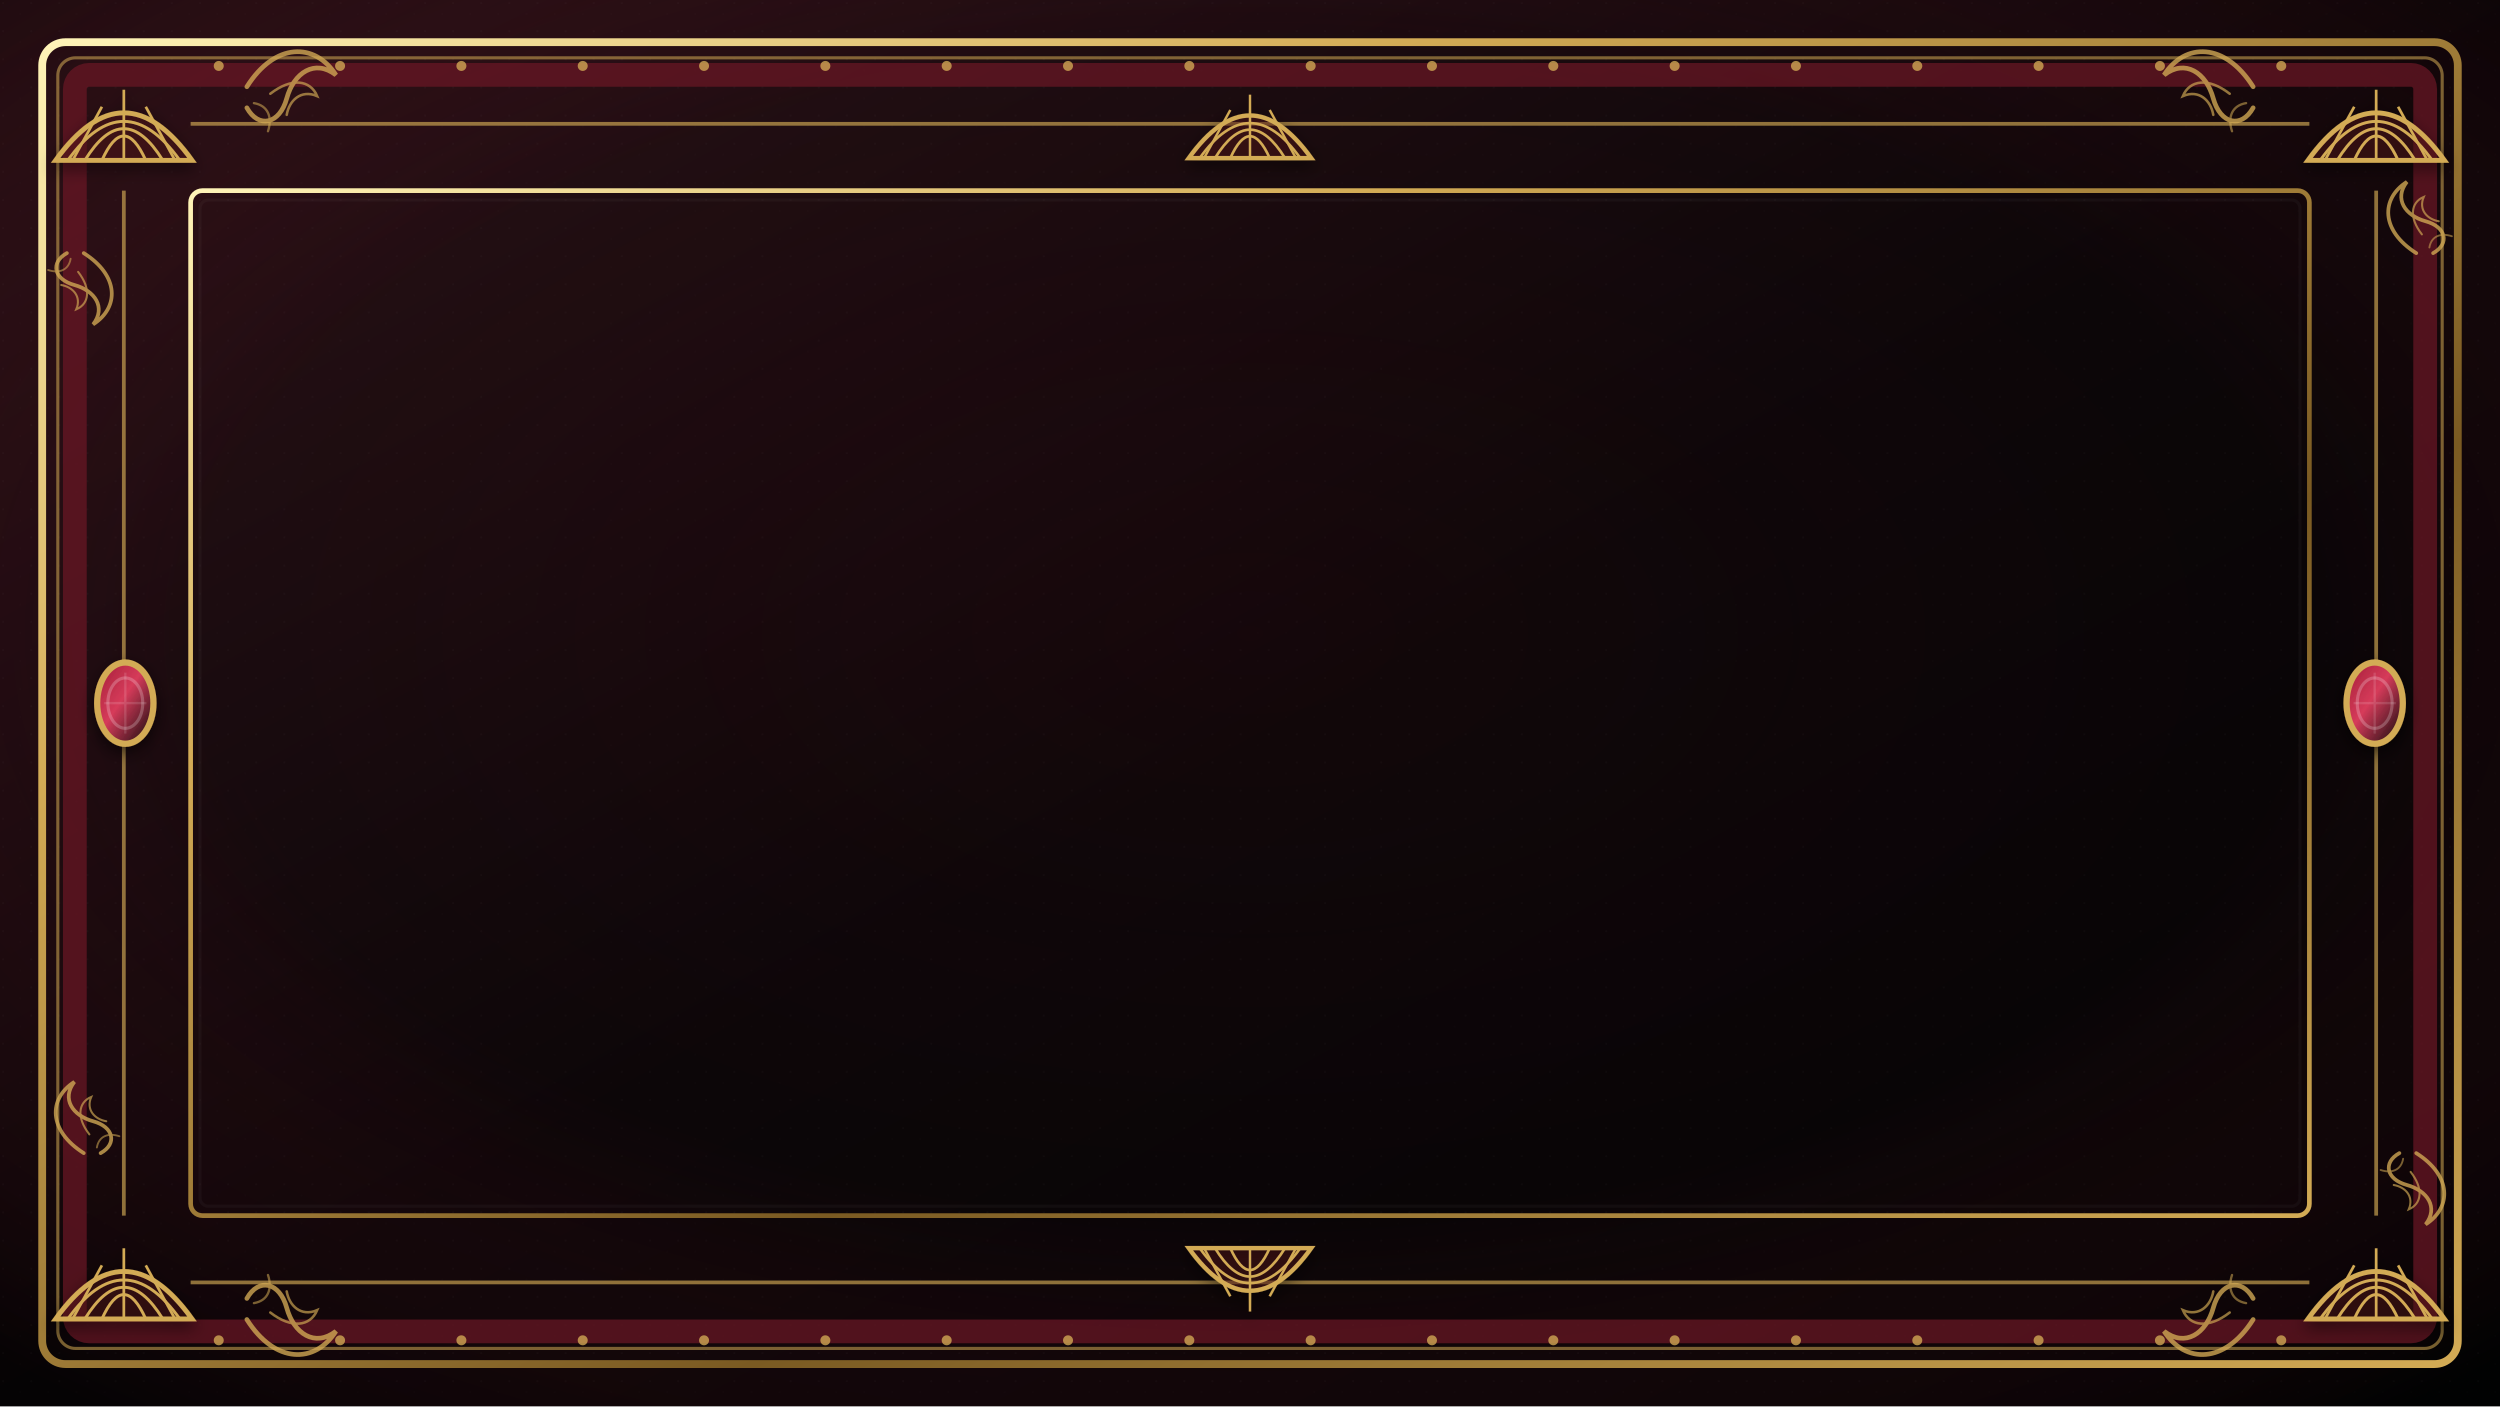
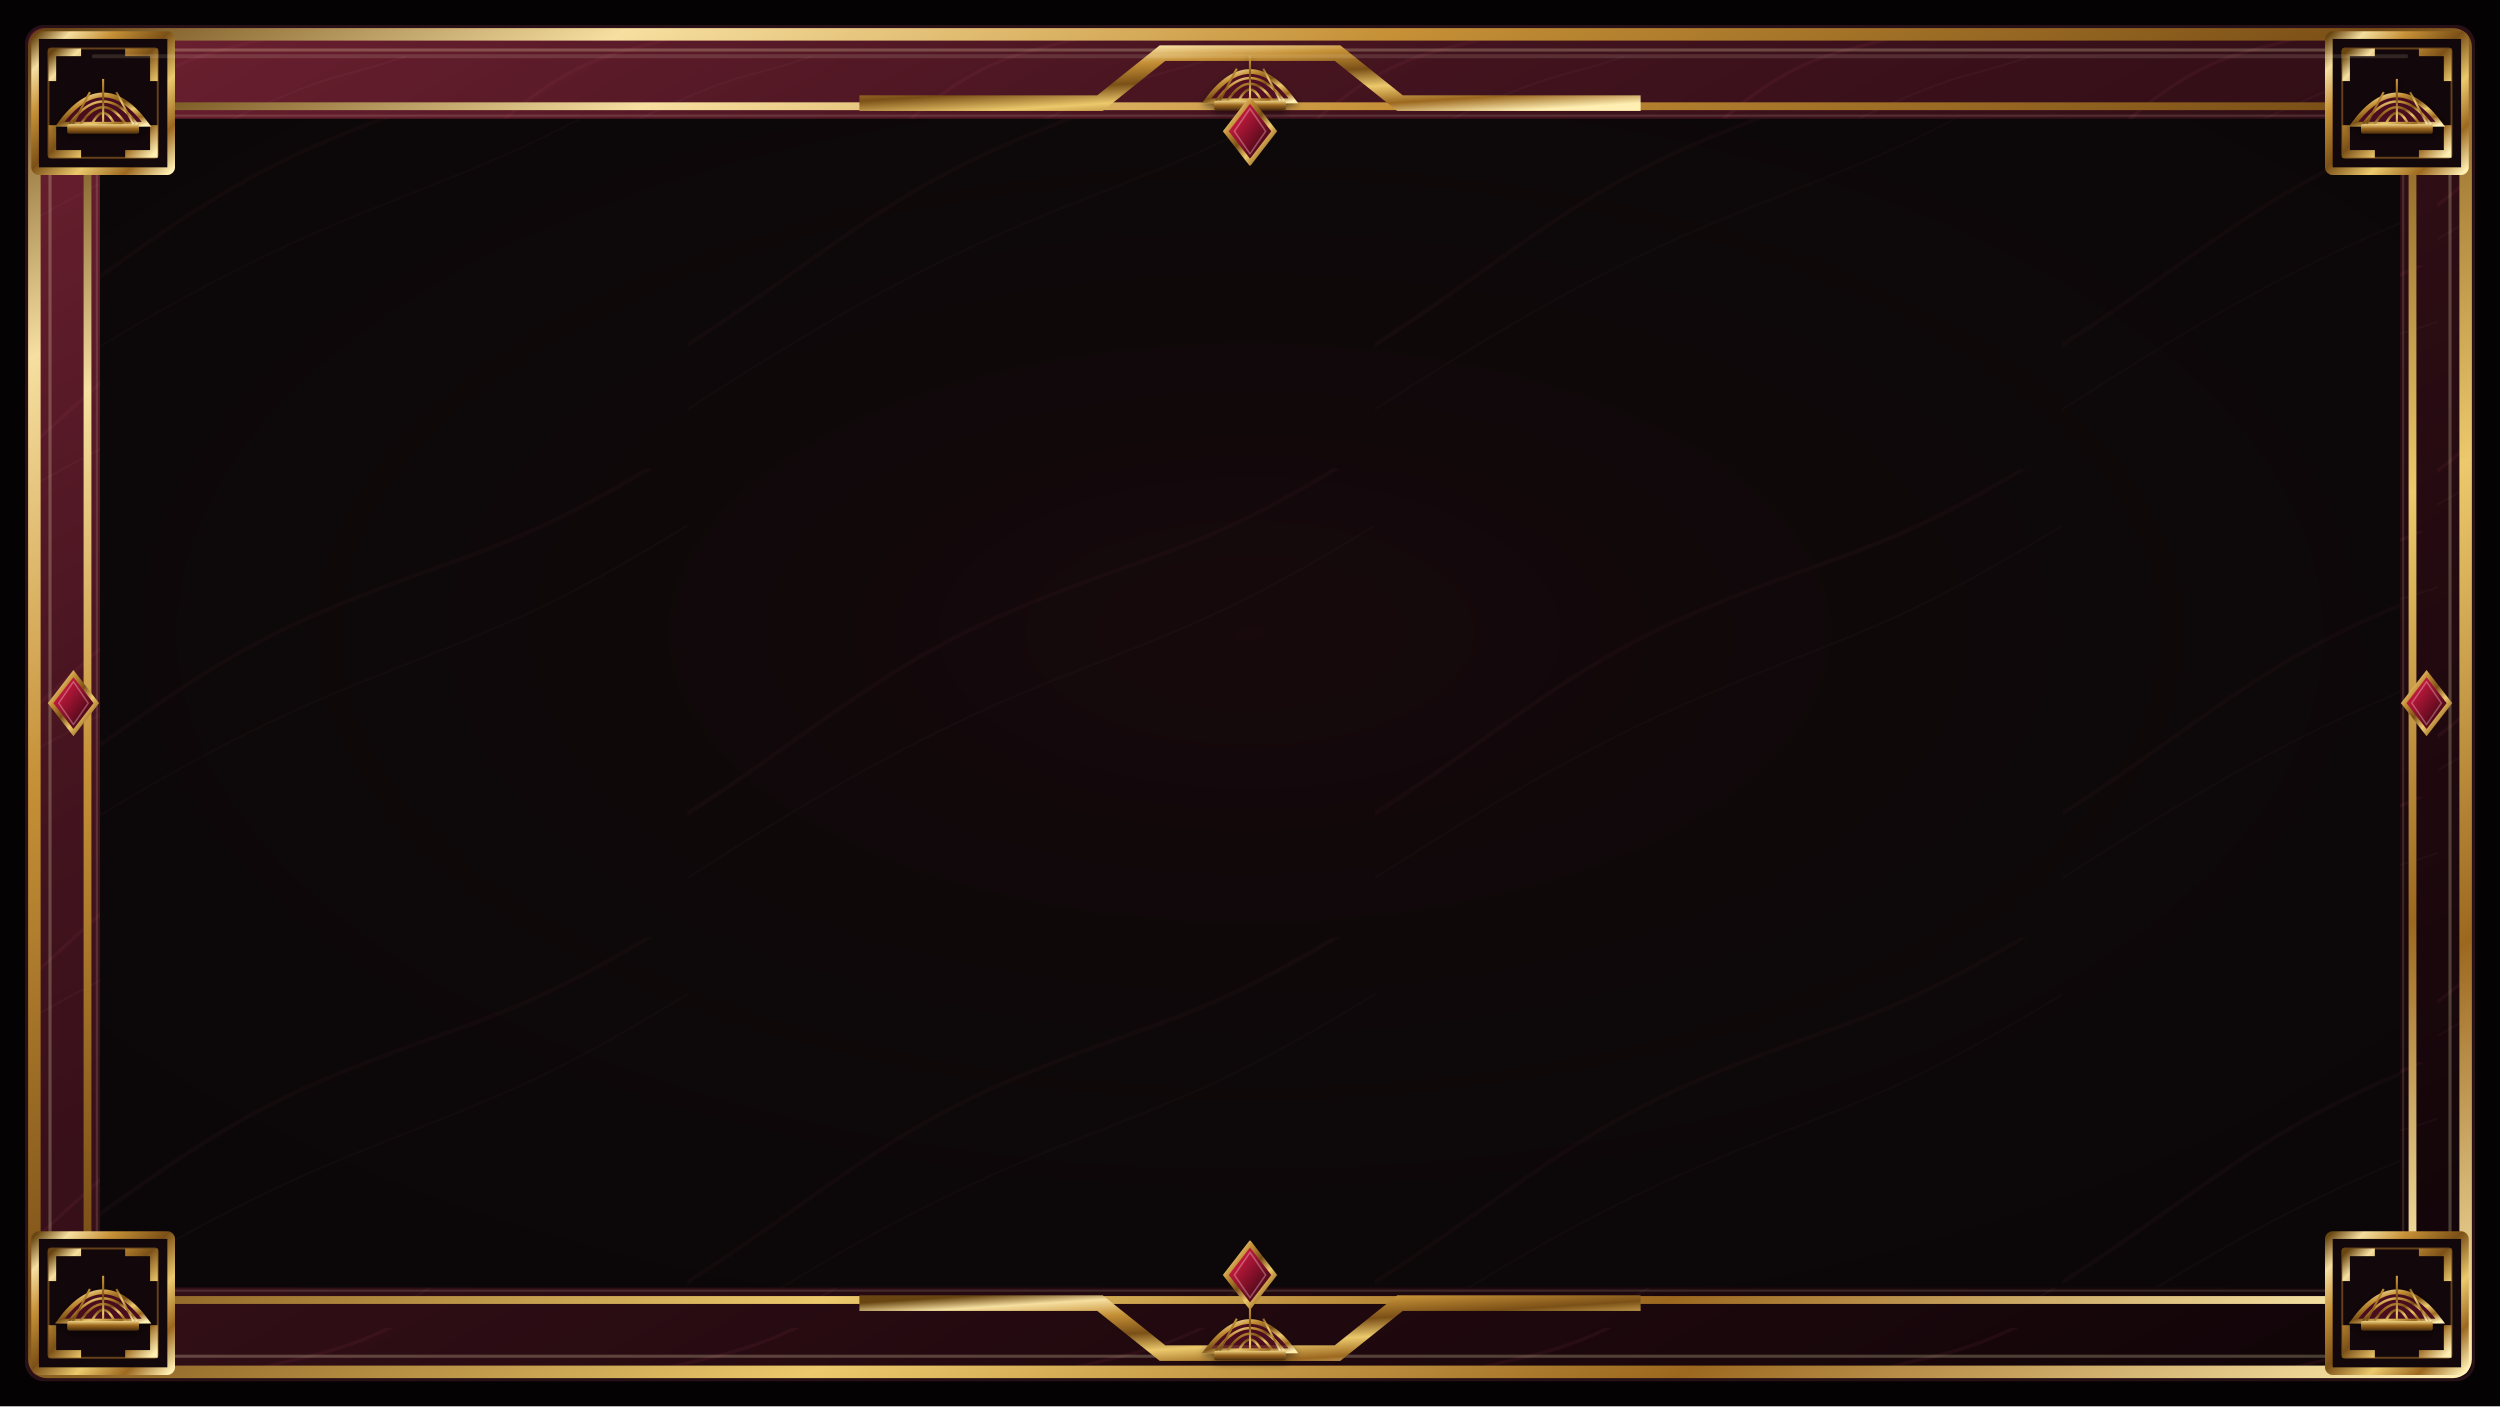
<svg xmlns="http://www.w3.org/2000/svg" width="1600" height="900" viewBox="0 0 1600 900">
  <defs>
-     <linearGradient id="bg" x1="0" y1="0" x2="1" y2="1">
-       <stop offset="0" stop-color="#2b1117" />
-       <stop offset=".52" stop-color="#090507" />
-       <stop offset="1" stop-color="#020303" />
+     <linearGradient id="gold" x1="0" y1="0" x2="1" y2="1">
+       <stop offset="0" stop-color="#694611" />
+       <stop offset=".12" stop-color="#f6dfa0" />
+       <stop offset=".28" stop-color="#c59036" />
+       <stop offset=".48" stop-color="#7b5017" />
+       <stop offset=".66" stop-color="#ecc96c" />
+       <stop offset=".84" stop-color="#9c681f" />
+       <stop offset="1" stop-color="#ffefb2" />
    </linearGradient>
-     <linearGradient id="metal" x1="0" y1="0" x2="1" y2="1">
-       <stop offset="0" stop-color="#fff4b8" />
-       <stop offset=".28" stop-color="#d3ab55" />
-       <stop offset=".65" stop-color="#7a5a22" />
-       <stop offset="1" stop-color="#d3ab55" />
+     <linearGradient id="goldDark" x1="0" y1="0" x2="0" y2="1">
+       <stop offset="0" stop-color="#efd486" />
+       <stop offset=".45" stop-color="#9f6a20" />
+       <stop offset="1" stop-color="#4b2e0b" />
    </linearGradient>
-     <radialGradient id="halo" cx=".5" cy=".45" r=".72">
-       <stop offset="0" stop-color="#6a1725" stop-opacity=".10" />
-       <stop offset=".58" stop-color="#6a1725" stop-opacity=".025" />
-       <stop offset="1" stop-color="#000" stop-opacity=".48" />
+     <linearGradient id="burgundy" x1="0" y1="0" x2="1" y2="1">
+       <stop offset="0" stop-color="#6d2030" />
+       <stop offset=".30" stop-color="#42131e" />
+       <stop offset=".68" stop-color="#240a10" />
+       <stop offset="1" stop-color="#0f0407" />
+     </linearGradient>
+     <linearGradient id="ruby" x1="0" y1="0" x2="1" y2="1">
+       <stop offset="0" stop-color="#ff6d86" />
+       <stop offset=".30" stop-color="#b9183a" />
+       <stop offset=".70" stop-color="#590a1c" />
+       <stop offset="1" stop-color="#220308" />
+     </linearGradient>
+     <radialGradient id="centerGlow" cx=".5" cy=".44" r=".76">
+       <stop offset="0" stop-color="#6a1b2d" stop-opacity=".12" />
+       <stop offset=".58" stop-color="#35101a" stop-opacity=".035" />
+       <stop offset="1" stop-color="#000" stop-opacity="0" />
    </radialGradient>
-     <pattern id="grain" width="18" height="18" patternUnits="userSpaceOnUse">
-       <circle cx="2" cy="2" r=".7" fill="#fff" opacity=".022" />
-       <circle cx="13" cy="9" r=".55" fill="#fff" opacity=".015" />
+     <pattern id="centerLacquer" width="440" height="300" patternUnits="userSpaceOnUse">
+       <path d="M-50 250 C60 190 105 135 205 92 S330 58 470 -35" fill="none" stroke="#9f4052" stroke-opacity=".055" stroke-width="2.7" />
+       <path d="M-25 278 C65 220 135 175 235 135 S350 92 470 18" fill="none" stroke="#f0c9cf" stroke-opacity=".024" stroke-width="1.2" />
+     </pattern>
+     <pattern id="edgeLacquer" width="260" height="170" patternUnits="userSpaceOnUse">
+       <path d="M-20 145 C40 108 70 52 138 33 S215 20 280 -16" fill="none" stroke="#b64f64" stroke-opacity=".11" stroke-width="2.1" />
+       <path d="M-20 165 C46 125 91 103 160 71 S222 53 290 24" fill="none" stroke="#f2d9de" stroke-opacity=".045" stroke-width="1.1" />
    </pattern>
    <filter id="shadow" x="-25%" y="-25%" width="150%" height="150%">
-       <feDropShadow dx="0" dy="4" stdDeviation="5" flood-color="#000" flood-opacity=".62" />
+       <feDropShadow dx="0" dy="3" stdDeviation="4" flood-color="#000" flood-opacity=".5" />
    </filter>
-     <filter id="soft" x="-20%" y="-20%" width="140%" height="140%">
-       <feGaussianBlur stdDeviation="5" />
-     </filter>
+     <symbol id="rubyGem" viewBox="0 0 72 86">
+       <path d="M36 3 L67 43 L36 83 L5 43 Z" fill="url(#ruby)" stroke="url(#gold)" stroke-width="6" />
+       <path d="M36 14 L56 43 L36 72 L16 43 Z" fill="none" stroke="#ffd9e2" stroke-opacity=".34" stroke-width="2" />
+     </symbol>
+     <symbol id="fan" viewBox="0 0 120 96">
+       <g filter="url(#shadow)">
+         <path d="M14 72 Q60 10 106 72 Z" fill="#5b1424" fill-opacity=".72" stroke="url(#gold)" stroke-width="5" />
+         <path d="M24 72 Q60 24 96 72 M36 72 Q60 36 84 72 M48 72 Q60 48 72 72" fill="none" stroke="url(#gold)" stroke-width="2.6" />
+         <path d="M60 72 V24 M28 72 L46 38 M92 72 L74 38" stroke="url(#gold)" stroke-width="2.2" />
+         <rect x="22" y="72" width="76" height="10" rx="2" fill="url(#goldDark)" />
+       </g>
+     </symbol>
+     <symbol id="corner" viewBox="0 0 150 150">
+       <rect x="4" y="4" width="142" height="142" rx="4" fill="#12070a" stroke="url(#gold)" stroke-width="8" />
+       <rect x="18" y="18" width="114" height="114" rx="3" fill="none" stroke="#65411a" stroke-width="2" />
+       <path d="M22 52 V22 H52 M128 52 V22 H98 M22 98 V128 H52 M128 98 V128 H98" fill="none" stroke="url(#gold)" stroke-width="8" />
+     </symbol>
  </defs>
-   <rect width="1600" height="900" fill="url(#bg)" />
-   <rect width="1600" height="900" fill="url(#halo)" />
-   <rect width="1600" height="900" fill="url(#grain)" />
-   <rect x="27" y="27" width="1546" height="846" rx="14.85" fill="none" stroke="url(#metal)" stroke-width="5" />
-   <rect x="37" y="37" width="1526" height="826" rx="11.34" fill="none" stroke="#d3ab55" stroke-opacity=".55" stroke-width="2" />
-   <rect x="47.9" y="47.9" width="1504.2" height="804.2" rx="9.18" fill="none" stroke="#6a1725" stroke-opacity=".72" stroke-width="15.2" />
-   <rect x="122" y="122" width="1356" height="656" rx="7.56" fill="none" stroke="url(#metal)" stroke-width="3" />
-   <g fill="#d3ab55" opacity=".78">
-     <circle cx="140" cy="42.2" r="3.2" />
-     <circle cx="217.647" cy="42.2" r="3.2" />
-     <circle cx="295.294" cy="42.2" r="3.2" />
-     <circle cx="372.941" cy="42.2" r="3.2" />
-     <circle cx="450.588" cy="42.2" r="3.2" />
-     <circle cx="528.235" cy="42.2" r="3.2" />
-     <circle cx="605.882" cy="42.2" r="3.2" />
-     <circle cx="683.529" cy="42.2" r="3.2" />
-     <circle cx="761.176" cy="42.2" r="3.2" />
-     <circle cx="838.824" cy="42.2" r="3.2" />
-     <circle cx="916.471" cy="42.2" r="3.2" />
-     <circle cx="994.118" cy="42.2" r="3.2" />
-     <circle cx="1071.765" cy="42.2" r="3.2" />
-     <circle cx="1149.412" cy="42.2" r="3.2" />
-     <circle cx="1227.059" cy="42.2" r="3.2" />
-     <circle cx="1304.706" cy="42.2" r="3.2" />
-     <circle cx="1382.353" cy="42.2" r="3.2" />
-     <circle cx="1460" cy="42.2" r="3.2" />
-     <circle cx="140" cy="857.8" r="3.2" />
-     <circle cx="217.647" cy="857.8" r="3.2" />
-     <circle cx="295.294" cy="857.8" r="3.2" />
-     <circle cx="372.941" cy="857.8" r="3.2" />
-     <circle cx="450.588" cy="857.8" r="3.2" />
-     <circle cx="528.235" cy="857.8" r="3.2" />
-     <circle cx="605.882" cy="857.8" r="3.2" />
-     <circle cx="683.529" cy="857.8" r="3.2" />
-     <circle cx="761.176" cy="857.8" r="3.2" />
-     <circle cx="838.824" cy="857.8" r="3.2" />
-     <circle cx="916.471" cy="857.8" r="3.2" />
-     <circle cx="994.118" cy="857.8" r="3.2" />
-     <circle cx="1071.765" cy="857.8" r="3.2" />
-     <circle cx="1149.412" cy="857.8" r="3.2" />
-     <circle cx="1227.059" cy="857.8" r="3.2" />
-     <circle cx="1304.706" cy="857.8" r="3.2" />
-     <circle cx="1382.353" cy="857.8" r="3.2" />
-     <circle cx="1460" cy="857.8" r="3.2" />
+   <rect width="1600" height="900" fill="#050203" />
+   <rect x="18" y="18" width="1564" height="864" rx="10" fill="#18090d" stroke="#271016" stroke-width="4" />
+   <rect x="18" y="18" width="1564" height="864" rx="10" fill="url(#burgundy)" />
+   <rect x="18" y="18" width="1564" height="864" rx="10" fill="url(#edgeLacquer)" opacity=".78" />
+   <rect x="64" y="76" width="1472" height="748" rx="3" fill="#0b0708" />
+   <rect x="64" y="76" width="1472" height="748" rx="3" fill="url(#centerGlow)" />
+   <rect x="64" y="76" width="1472" height="748" rx="3" fill="url(#centerLacquer)" />
+   <rect x="22" y="22" width="1556" height="856" rx="8" fill="none" stroke="url(#gold)" stroke-width="8" />
+   <rect x="32" y="32" width="1536" height="836" rx="6" fill="none" stroke="#fff2bd" stroke-opacity=".24" stroke-width="2" />
+   <rect x="56" y="68" width="1488" height="764" rx="4" fill="none" stroke="url(#gold)" stroke-width="5" />
+   <rect x="62" y="74" width="1476" height="752" rx="3" fill="none" stroke="#fff0c9" stroke-opacity=".13" stroke-width="1.4" />
+   <g stroke="url(#gold)" fill="none" stroke-linejoin="miter">
+     <path d="M550 66 H704 L744 34 H856 L896 66 H1050" stroke-width="10" />
+     <path d="M590 50 H714 M1010 50 H886" stroke-width="6" />
+     <path d="M550 834 H704 L744 866 H856 L896 834 H1050" stroke-width="10" />
+     <path d="M590 850 H714 M1010 850 H886" stroke-width="6" />
  </g>
-   <path d="M122 79.25 H1478 M122 820.75 H1478" stroke="#d3ab55" stroke-width="2.4" opacity=".65" />
-   <path d="M79.25 122 V778 M1520.75 122 V778" stroke="#d3ab55" stroke-width="2.4" opacity=".65" />
-   <g filter="url(#shadow)">
-     <g transform="translate(79.25 79.25) scale(0.78)">
-       <path d="M-56 30 Q0-48 56 30 Z" fill="#6a1725" fill-opacity=".28" stroke="#d3ab55" stroke-width="4" />
-       <path d="M-46 30 Q0-34 46 30 M-32 30 Q0-22 32 30 M-18 30 Q0-10 18 30" fill="none" stroke="#d3ab55" stroke-width="2.4" />
-       <path d="M0 30 V-28 M-42 30 L-18-14 M42 30 L18-14" stroke="#d3ab55" stroke-width="2.2" />
-     </g>
-     <g transform="translate(1520.75 79.25) scale(0.78)">
-       <path d="M-56 30 Q0-48 56 30 Z" fill="#6a1725" fill-opacity=".28" stroke="#d3ab55" stroke-width="4" />
-       <path d="M-46 30 Q0-34 46 30 M-32 30 Q0-22 32 30 M-18 30 Q0-10 18 30" fill="none" stroke="#d3ab55" stroke-width="2.4" />
-       <path d="M0 30 V-28 M-42 30 L-18-14 M42 30 L18-14" stroke="#d3ab55" stroke-width="2.2" />
-     </g>
-     <g transform="translate(79.25 820.75) scale(0.78)">
-       <path d="M-56 30 Q0-48 56 30 Z" fill="#6a1725" fill-opacity=".28" stroke="#d3ab55" stroke-width="4" />
-       <path d="M-46 30 Q0-34 46 30 M-32 30 Q0-22 32 30 M-18 30 Q0-10 18 30" fill="none" stroke="#d3ab55" stroke-width="2.4" />
-       <path d="M0 30 V-28 M-42 30 L-18-14 M42 30 L18-14" stroke="#d3ab55" stroke-width="2.2" />
-     </g>
-     <g transform="translate(1520.75 820.75) scale(0.78)">
-       <path d="M-56 30 Q0-48 56 30 Z" fill="#6a1725" fill-opacity=".28" stroke="#d3ab55" stroke-width="4" />
-       <path d="M-46 30 Q0-34 46 30 M-32 30 Q0-22 32 30 M-18 30 Q0-10 18 30" fill="none" stroke="#d3ab55" stroke-width="2.4" />
-       <path d="M0 30 V-28 M-42 30 L-18-14 M42 30 L18-14" stroke="#d3ab55" stroke-width="2.2" />
-     </g>
-     <g transform="translate(800 80.2) scale(0.7)">
-       <path d="M-56 30 Q0-48 56 30 Z" fill="#6a1725" fill-opacity=".28" stroke="#d3ab55" stroke-width="4" />
-       <path d="M-46 30 Q0-34 46 30 M-32 30 Q0-22 32 30 M-18 30 Q0-10 18 30" fill="none" stroke="#d3ab55" stroke-width="2.4" />
-       <path d="M0 30 V-28 M-42 30 L-18-14 M42 30 L18-14" stroke="#d3ab55" stroke-width="2.2" />
-     </g>
-     <g transform="translate(800 819.8) rotate(180)">
-       <g transform="translate(0 0) scale(0.7)">
-         <path d="M-56 30 Q0-48 56 30 Z" fill="#6a1725" fill-opacity=".28" stroke="#d3ab55" stroke-width="4" />
-         <path d="M-46 30 Q0-34 46 30 M-32 30 Q0-22 32 30 M-18 30 Q0-10 18 30" fill="none" stroke="#d3ab55" stroke-width="2.4" />
-         <path d="M0 30 V-28 M-42 30 L-18-14 M42 30 L18-14" stroke="#d3ab55" stroke-width="2.2" />
-       </g>
-     </g>
-     <g transform="translate(80.2 450) rotate(0)">
-       <defs>
-         <linearGradient id="burL-g" x1="0" y1="0" x2="1" y2="1">
-           <stop offset="0" stop-color="#a21e37" />
-           <stop offset=".45" stop-color="#d63b5a" />
-           <stop offset="1" stop-color="#090909" />
-         </linearGradient>
-       </defs>
-       <ellipse rx="18" ry="26" fill="url(#burL-g)" stroke="#d3ab55" stroke-width="4" />
-       <ellipse rx="11.16" ry="16.12" fill="none" stroke="#fff" stroke-opacity=".22" stroke-width="2" />
-       <path d="M-13.5 0 H13.5 M0 -19.5 V19.5" stroke="#fff" stroke-opacity=".13" stroke-width="1.5" />
-     </g>
-     <g transform="translate(1519.8 450) rotate(0)">
-       <defs>
-         <linearGradient id="burR-g" x1="0" y1="0" x2="1" y2="1">
-           <stop offset="0" stop-color="#a21e37" />
-           <stop offset=".45" stop-color="#d63b5a" />
-           <stop offset="1" stop-color="#090909" />
-         </linearGradient>
-       </defs>
-       <ellipse rx="18" ry="26" fill="url(#burR-g)" stroke="#d3ab55" stroke-width="4" />
-       <ellipse rx="11.16" ry="16.12" fill="none" stroke="#fff" stroke-opacity=".22" stroke-width="2" />
-       <path d="M-13.5 0 H13.5 M0 -19.5 V19.5" stroke="#fff" stroke-opacity=".13" stroke-width="1.5" />
-     </g>
-   </g>
-   <g opacity=".78">
-     <g transform="translate(158 55.5) scale(0.75 0.75)" fill="none" stroke="#d3ab55" stroke-linecap="round">
-       <path d="M0 0 C24-38 58-38 76-10 C58-24 40-12 34 10 C28 32 10 36 0 18" stroke-width="4" />
-       <path d="M20 6 C38-8 54-6 60 8 C46 2 36 12 34 24" stroke-width="2.2" opacity=".85" />
-       <path d="M6 14 C18 16 22 26 18 38" stroke-width="2" opacity=".7" />
-     </g>
-     <g transform="translate(1442 55.5) scale(-0.75 0.75)" fill="none" stroke="#d3ab55" stroke-linecap="round">
-       <path d="M0 0 C24-38 58-38 76-10 C58-24 40-12 34 10 C28 32 10 36 0 18" stroke-width="4" />
-       <path d="M20 6 C38-8 54-6 60 8 C46 2 36 12 34 24" stroke-width="2.2" opacity=".85" />
-       <path d="M6 14 C18 16 22 26 18 38" stroke-width="2" opacity=".7" />
-     </g>
-     <g transform="translate(0 900) scale(1 -1)">
-       <g transform="translate(158 55.5) scale(0.75 0.75)" fill="none" stroke="#d3ab55" stroke-linecap="round">
-         <path d="M0 0 C24-38 58-38 76-10 C58-24 40-12 34 10 C28 32 10 36 0 18" stroke-width="4" />
-         <path d="M20 6 C38-8 54-6 60 8 C46 2 36 12 34 24" stroke-width="2.2" opacity=".85" />
-         <path d="M6 14 C18 16 22 26 18 38" stroke-width="2" opacity=".7" />
-       </g>
-       <g transform="translate(1442 55.5) scale(-0.75 0.75)" fill="none" stroke="#d3ab55" stroke-linecap="round">
-         <path d="M0 0 C24-38 58-38 76-10 C58-24 40-12 34 10 C28 32 10 36 0 18" stroke-width="4" />
-         <path d="M20 6 C38-8 54-6 60 8 C46 2 36 12 34 24" stroke-width="2.2" opacity=".85" />
-         <path d="M6 14 C18 16 22 26 18 38" stroke-width="2" opacity=".7" />
-       </g>
-     </g>
-     <g transform="translate(53.6 162) rotate(90)">
-       <g transform="translate(0 0) scale(0.6 0.6)" fill="none" stroke="#d3ab55" stroke-linecap="round">
-         <path d="M0 0 C24-38 58-38 76-10 C58-24 40-12 34 10 C28 32 10 36 0 18" stroke-width="4" />
-         <path d="M20 6 C38-8 54-6 60 8 C46 2 36 12 34 24" stroke-width="2.2" opacity=".85" />
-         <path d="M6 14 C18 16 22 26 18 38" stroke-width="2" opacity=".7" />
-       </g>
-     </g>
-     <g transform="translate(53.6 738) rotate(-90)">
-       <g transform="translate(0 0) scale(0.6 0.6)" fill="none" stroke="#d3ab55" stroke-linecap="round">
-         <path d="M0 0 C24-38 58-38 76-10 C58-24 40-12 34 10 C28 32 10 36 0 18" stroke-width="4" />
-         <path d="M20 6 C38-8 54-6 60 8 C46 2 36 12 34 24" stroke-width="2.2" opacity=".85" />
-         <path d="M6 14 C18 16 22 26 18 38" stroke-width="2" opacity=".7" />
-       </g>
-     </g>
-     <g transform="translate(1546.4 162) rotate(-90)">
-       <g transform="translate(0 0) scale(0.6 0.6)" fill="none" stroke="#d3ab55" stroke-linecap="round">
-         <path d="M0 0 C24-38 58-38 76-10 C58-24 40-12 34 10 C28 32 10 36 0 18" stroke-width="4" />
-         <path d="M20 6 C38-8 54-6 60 8 C46 2 36 12 34 24" stroke-width="2.2" opacity=".85" />
-         <path d="M6 14 C18 16 22 26 18 38" stroke-width="2" opacity=".7" />
-       </g>
-     </g>
-     <g transform="translate(1546.4 738) rotate(90)">
-       <g transform="translate(0 0) scale(0.6 0.6)" fill="none" stroke="#d3ab55" stroke-linecap="round">
-         <path d="M0 0 C24-38 58-38 76-10 C58-24 40-12 34 10 C28 32 10 36 0 18" stroke-width="4" />
-         <path d="M20 6 C38-8 54-6 60 8 C46 2 36 12 34 24" stroke-width="2.2" opacity=".85" />
-         <path d="M6 14 C18 16 22 26 18 38" stroke-width="2" opacity=".7" />
-       </g>
-     </g>
-   </g>
-   <rect x="128" y="128" width="1344" height="644" rx="5.4" fill="none" stroke="#fff" stroke-opacity=".035" stroke-width="2" />
+   <use href="#fan" x="761" y="21" width="78" height="58" />
+   <use href="#rubyGem" x="782" y="62" width="36" height="44" />
+   <use href="#fan" x="761" y="821" width="78" height="58" />
+   <use href="#rubyGem" x="782" y="794" width="36" height="44" />
+   <use href="#rubyGem" x="30" y="426" width="34" height="48" />
+   <use href="#rubyGem" x="1536" y="426" width="34" height="48" />
+   <use href="#corner" x="20" y="20" width="92" height="92" />
+   <use href="#fan" x="27" y="36" width="78" height="58" />
+   <use href="#corner" x="1488" y="20" width="92" height="92" />
+   <use href="#fan" x="1495" y="36" width="78" height="58" />
+   <use href="#corner" x="20" y="788" width="92" height="92" />
+   <use href="#fan" x="27" y="802" width="78" height="58" />
+   <use href="#corner" x="1488" y="788" width="92" height="92" />
+   <use href="#fan" x="1495" y="802" width="78" height="58" />
+   <path d="M60 36 H1540" stroke="#fff2d0" stroke-opacity=".13" stroke-width="2.5" stroke-linecap="round" />
</svg>
